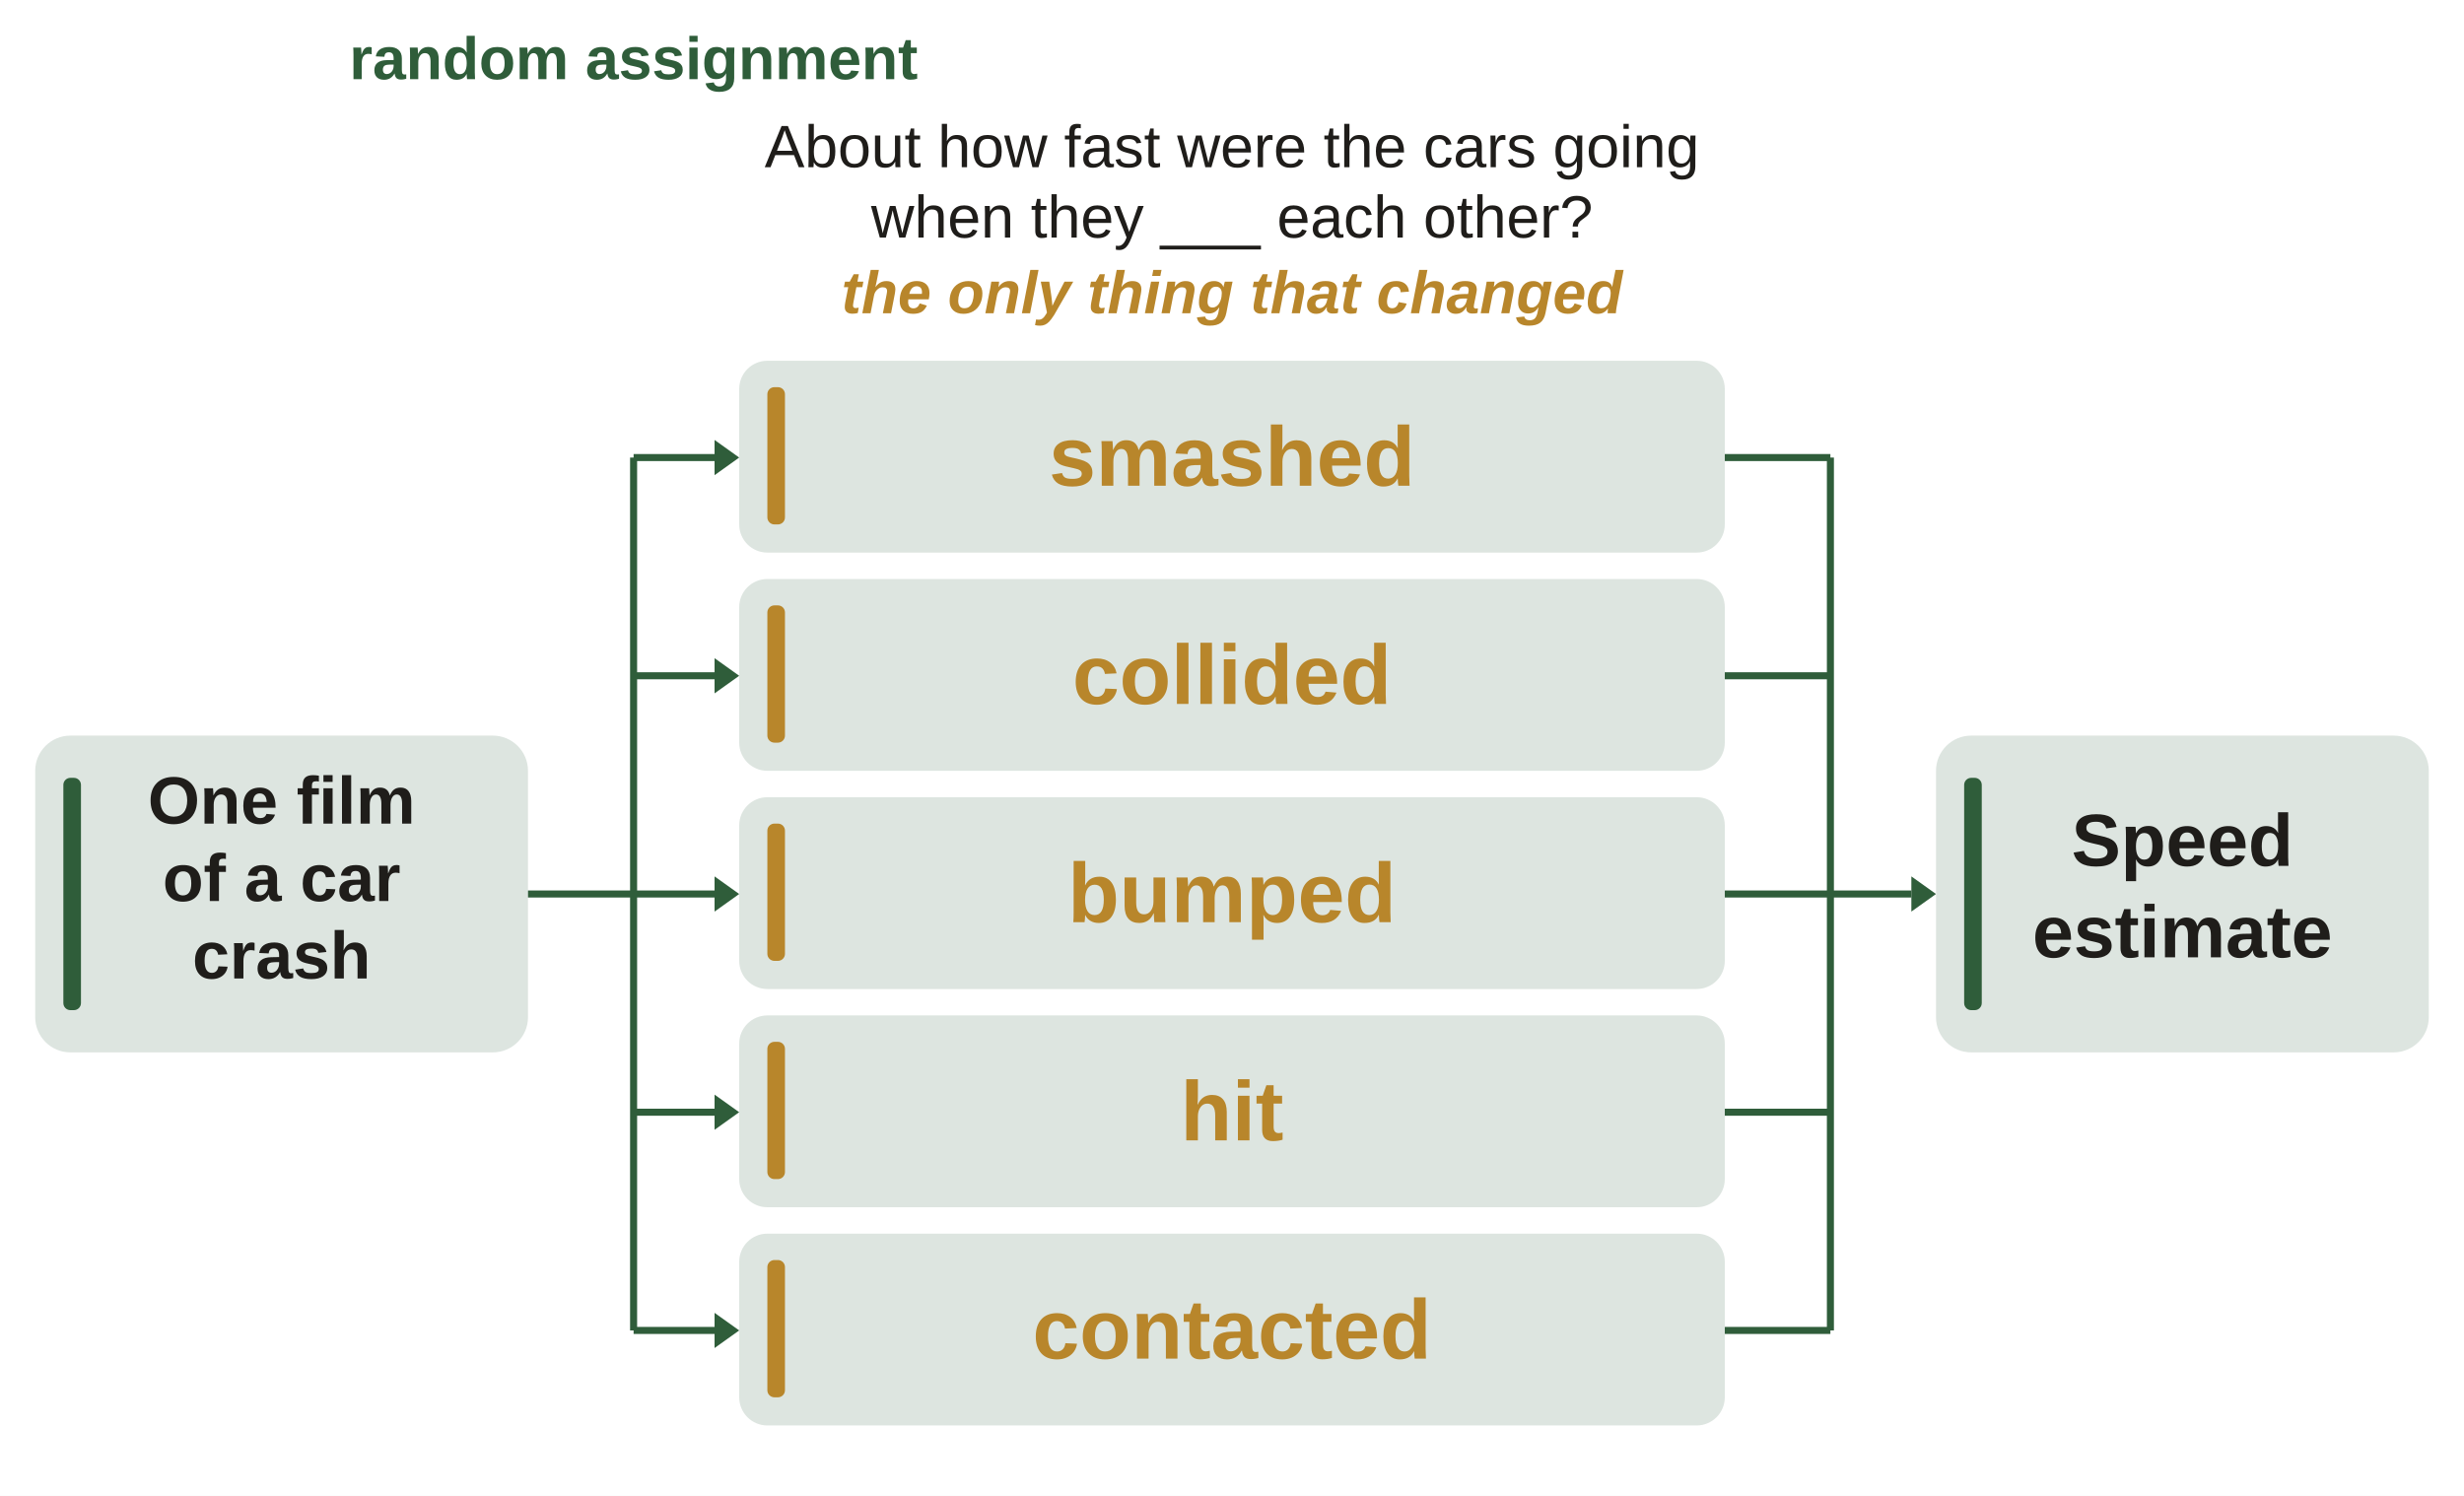
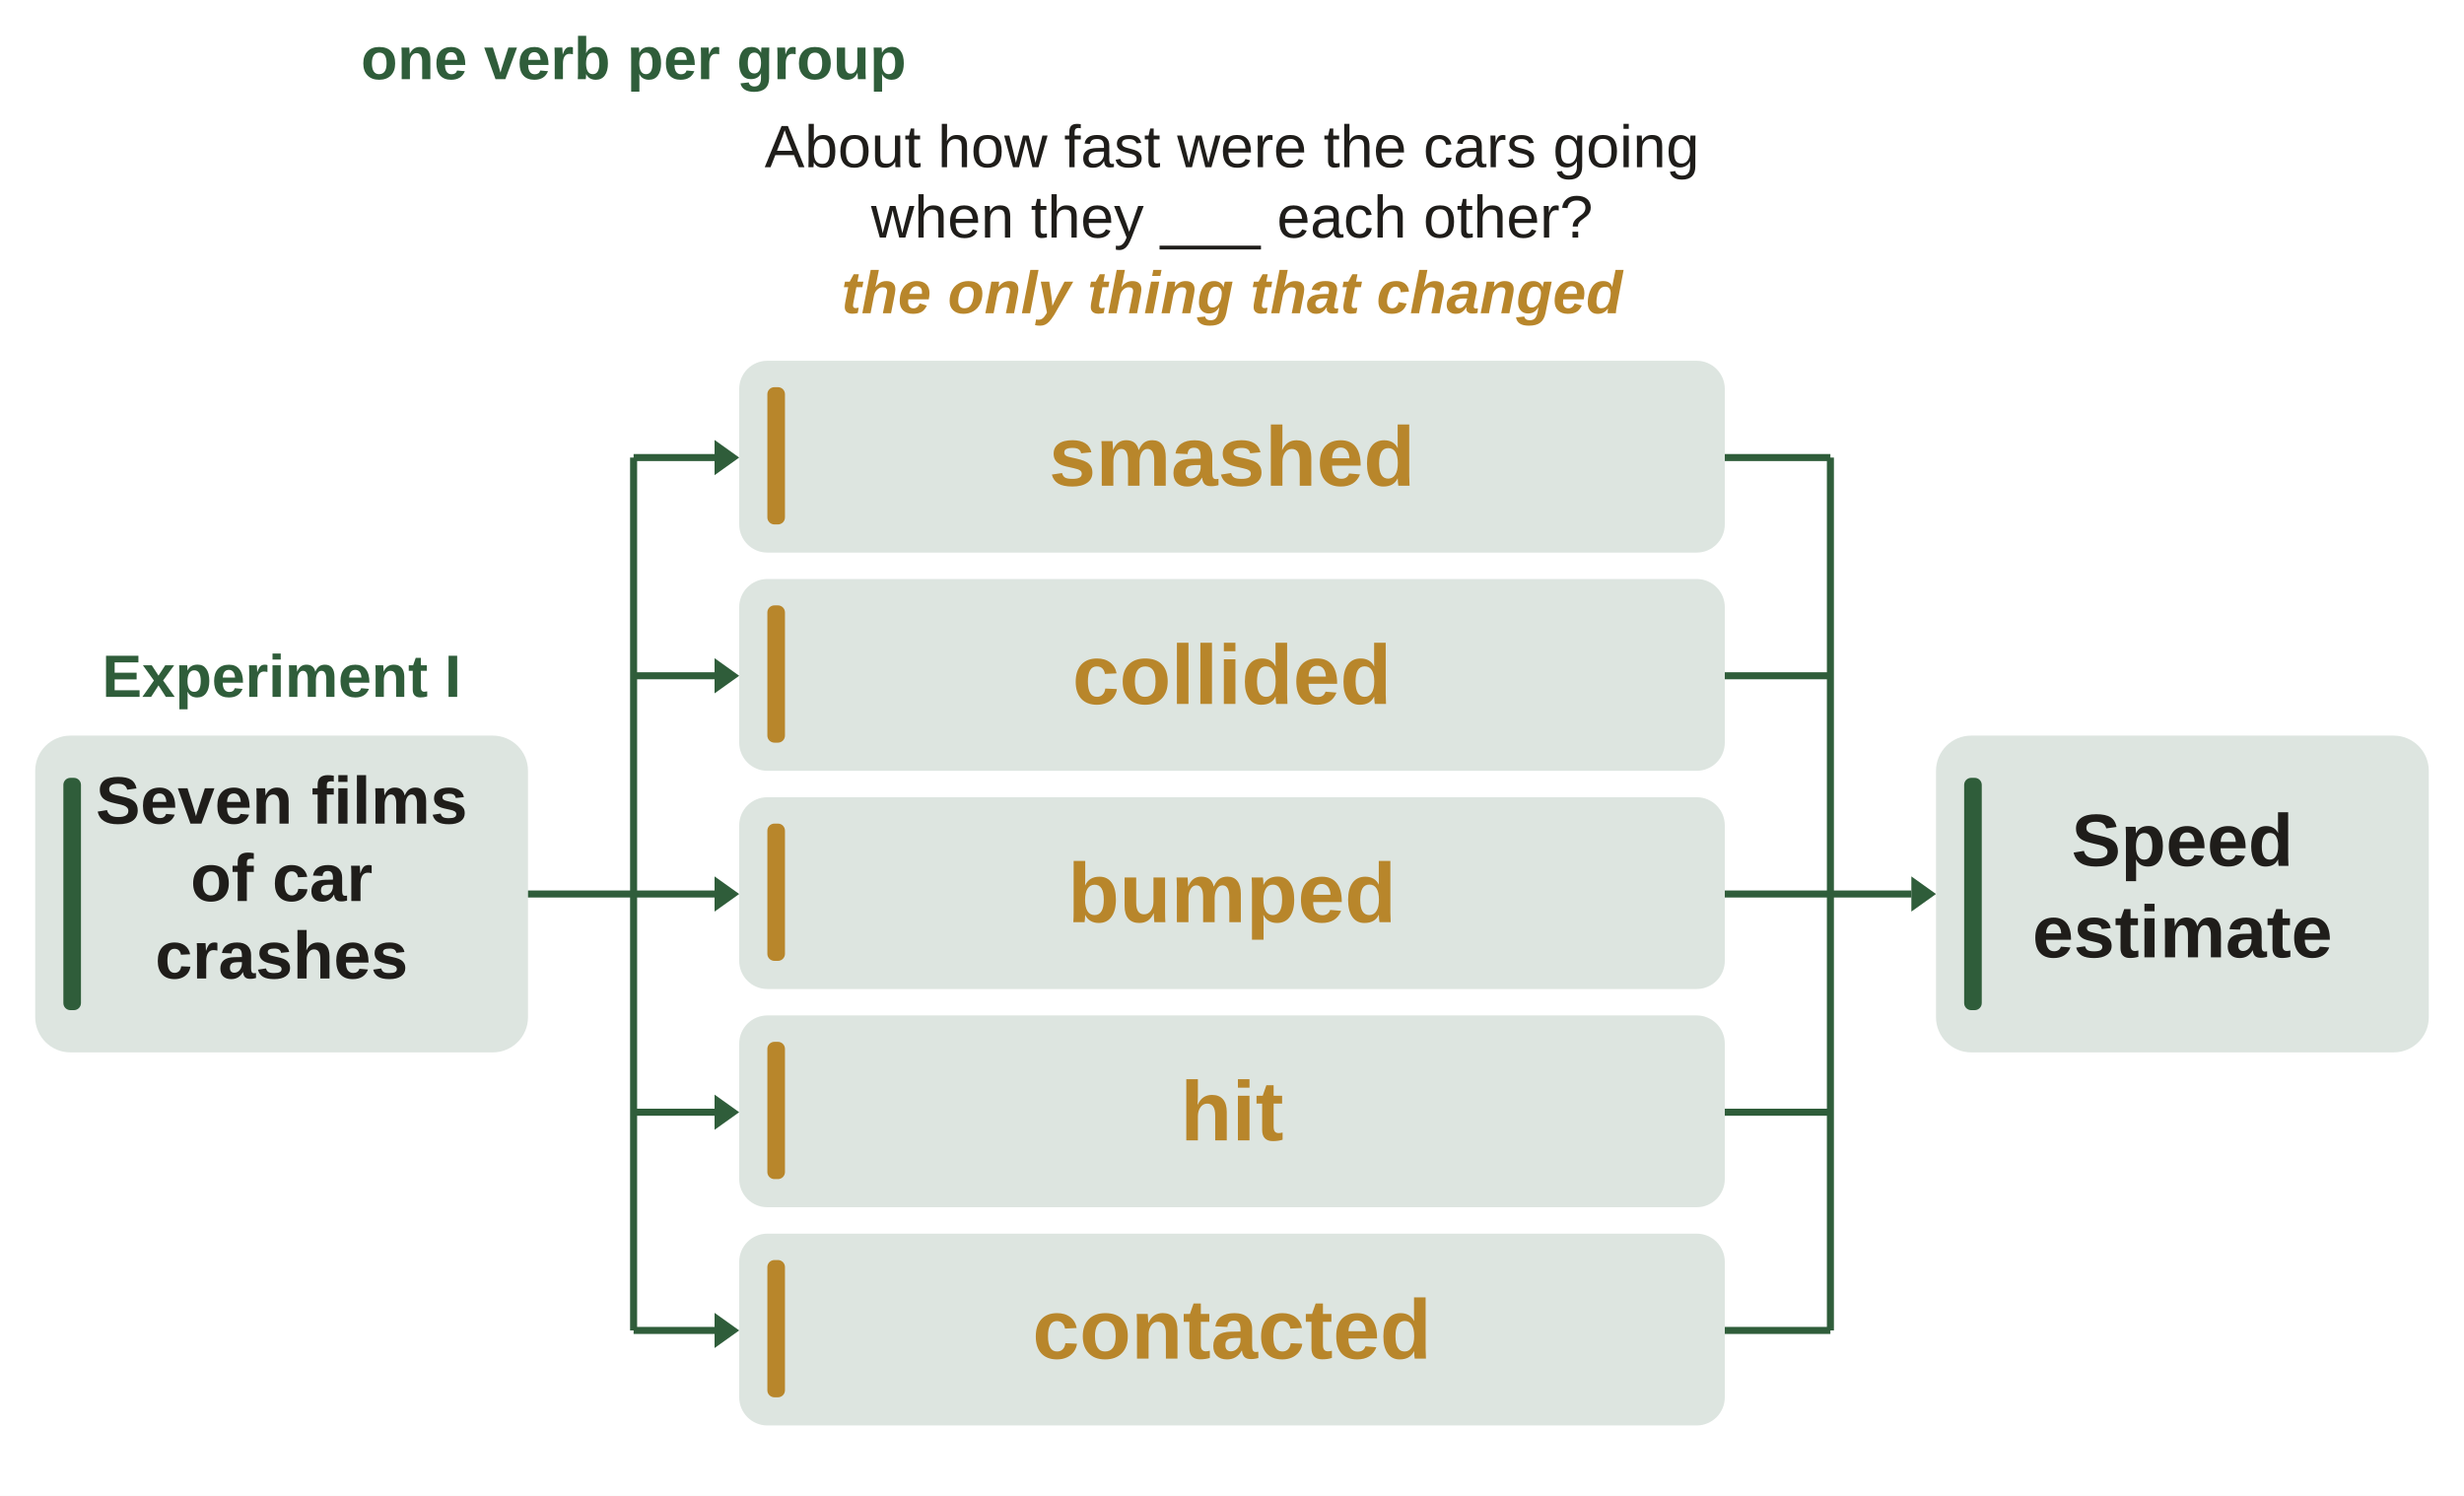
<svg xmlns="http://www.w3.org/2000/svg" width="1400" height="850" viewBox="0 0 1400 850" font-family="Figtree, 'Helvetica Neue', Arial, sans-serif">
  <rect x="0" y="0" width="1400" height="850" fill="#FFFFFF" />
-   <text x="360" y="45" text-anchor="middle" font-size="34" font-weight="700" fill="#2F5D3A">random assignment</text>
+   <text x="360" y="45" text-anchor="middle" font-size="34" font-weight="700" fill="#2F5D3A">one verb per group</text>
  <text x="700" y="95" text-anchor="middle" font-size="34" font-weight="500" fill="#1F1D1A">About how fast were the cars going</text>
  <text x="700" y="135" text-anchor="middle" font-size="34" font-weight="500" fill="#1F1D1A">when they ___ each other?</text>
  <text x="700" y="178" text-anchor="middle" font-size="34" font-weight="700" font-style="italic" fill="#B8862B">the only thing that changed</text>
+   <text x="160" y="396" text-anchor="middle" font-size="34" font-weight="700" fill="#2F5D3A">Experiment I</text>
  <rect x="20" y="418" width="280" height="180" rx="20" fill="#DDE5E0" />
  <rect x="36" y="442" width="10" height="132" rx="4" fill="#2F5D3A" />
-   <text x="160" y="468" text-anchor="middle" font-size="38" font-weight="700" fill="#1F1D1A">One film</text>
-   <text x="160" y="512" text-anchor="middle" font-size="38" font-weight="700" fill="#1F1D1A">of a car</text>
-   <text x="160" y="556" text-anchor="middle" font-size="38" font-weight="700" fill="#1F1D1A">crash</text>
+   <text x="160" y="468" text-anchor="middle" font-size="38" font-weight="700" fill="#1F1D1A">Seven films</text>
+   <text x="160" y="512" text-anchor="middle" font-size="38" font-weight="700" fill="#1F1D1A">of car</text>
+   <text x="160" y="556" text-anchor="middle" font-size="38" font-weight="700" fill="#1F1D1A">crashes</text>
  <line x1="300" y1="508" x2="360" y2="508" stroke="#2F5D3A" stroke-width="4" />
  <line x1="360" y1="260" x2="360" y2="756" stroke="#2F5D3A" stroke-width="4" />
  <line x1="360" y1="260" x2="406" y2="260" stroke="#2F5D3A" stroke-width="4" />
  <polygon points="406,250 406,270 420,260" fill="#2F5D3A" />
  <line x1="360" y1="384" x2="406" y2="384" stroke="#2F5D3A" stroke-width="4" />
  <polygon points="406,374 406,394 420,384" fill="#2F5D3A" />
  <line x1="360" y1="508" x2="406" y2="508" stroke="#2F5D3A" stroke-width="4" />
  <polygon points="406,498 406,518 420,508" fill="#2F5D3A" />
  <line x1="360" y1="632" x2="406" y2="632" stroke="#2F5D3A" stroke-width="4" />
  <polygon points="406,622 406,642 420,632" fill="#2F5D3A" />
  <line x1="360" y1="756" x2="406" y2="756" stroke="#2F5D3A" stroke-width="4" />
  <polygon points="406,746 406,766 420,756" fill="#2F5D3A" />
  <rect x="420" y="205" width="560" height="109" rx="16" fill="#DDE5E0" />
  <rect x="436" y="220" width="10" height="78" rx="4" fill="#B8862B" />
  <text x="700" y="276" text-anchor="middle" font-size="48" font-weight="700" fill="#B8862B">smashed</text>
  <rect x="420" y="329" width="560" height="109" rx="16" fill="#DDE5E0" />
  <rect x="436" y="344" width="10" height="78" rx="4" fill="#B8862B" />
  <text x="700" y="400" text-anchor="middle" font-size="48" font-weight="700" fill="#B8862B">collided</text>
  <rect x="420" y="453" width="560" height="109" rx="16" fill="#DDE5E0" />
  <rect x="436" y="468" width="10" height="78" rx="4" fill="#B8862B" />
  <text x="700" y="524" text-anchor="middle" font-size="48" font-weight="700" fill="#B8862B">bumped</text>
  <rect x="420" y="577" width="560" height="109" rx="16" fill="#DDE5E0" />
  <rect x="436" y="592" width="10" height="78" rx="4" fill="#B8862B" />
  <text x="700" y="648" text-anchor="middle" font-size="48" font-weight="700" fill="#B8862B">hit</text>
  <rect x="420" y="701" width="560" height="109" rx="16" fill="#DDE5E0" />
  <rect x="436" y="716" width="10" height="78" rx="4" fill="#B8862B" />
  <text x="700" y="772" text-anchor="middle" font-size="48" font-weight="700" fill="#B8862B">contacted</text>
  <line x1="980" y1="260" x2="1040" y2="260" stroke="#2F5D3A" stroke-width="4" />
  <line x1="980" y1="384" x2="1040" y2="384" stroke="#2F5D3A" stroke-width="4" />
  <line x1="980" y1="508" x2="1040" y2="508" stroke="#2F5D3A" stroke-width="4" />
  <line x1="980" y1="632" x2="1040" y2="632" stroke="#2F5D3A" stroke-width="4" />
  <line x1="980" y1="756" x2="1040" y2="756" stroke="#2F5D3A" stroke-width="4" />
  <line x1="1040" y1="260" x2="1040" y2="756" stroke="#2F5D3A" stroke-width="4" />
  <line x1="1040" y1="508" x2="1086" y2="508" stroke="#2F5D3A" stroke-width="4" />
  <polygon points="1086,498 1086,518 1100,508" fill="#2F5D3A" />
  <rect x="1100" y="418" width="280" height="180" rx="20" fill="#DDE5E0" />
  <rect x="1116" y="442" width="10" height="132" rx="4" fill="#2F5D3A" />
  <text x="1240" y="492" text-anchor="middle" font-size="42" font-weight="700" fill="#1F1D1A">Speed</text>
  <text x="1240" y="544" text-anchor="middle" font-size="42" font-weight="700" fill="#1F1D1A">estimate</text>
</svg>
